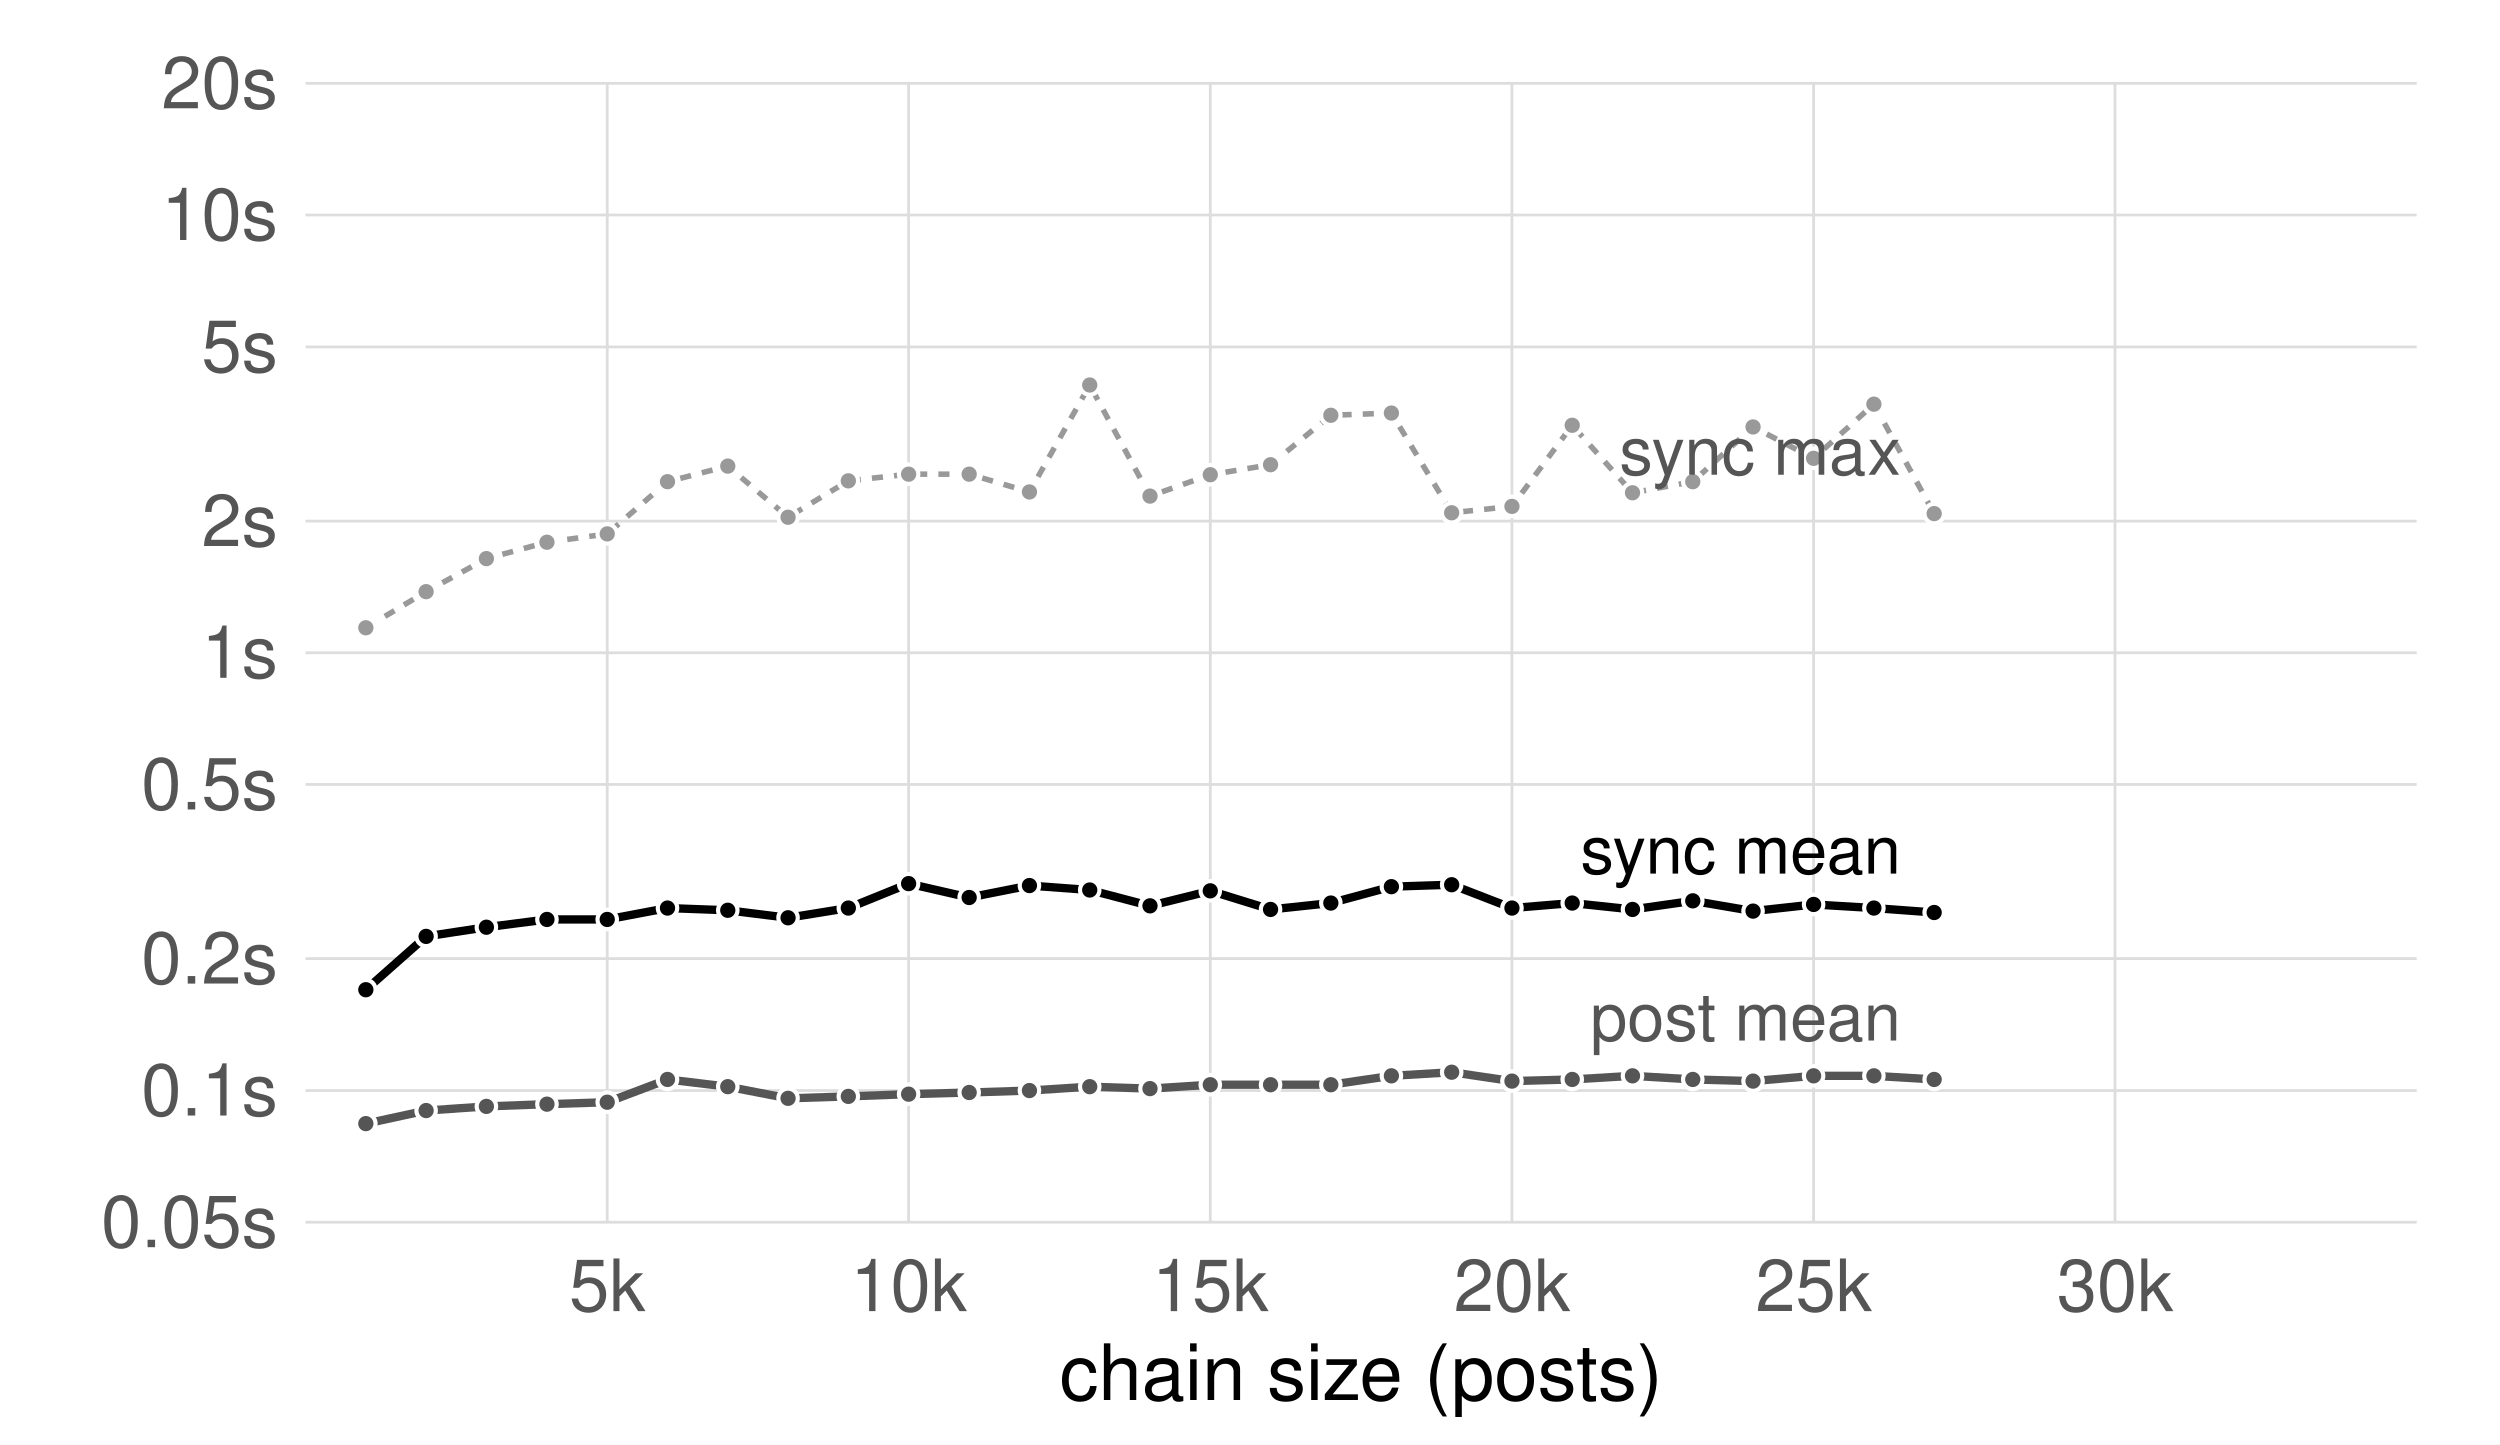
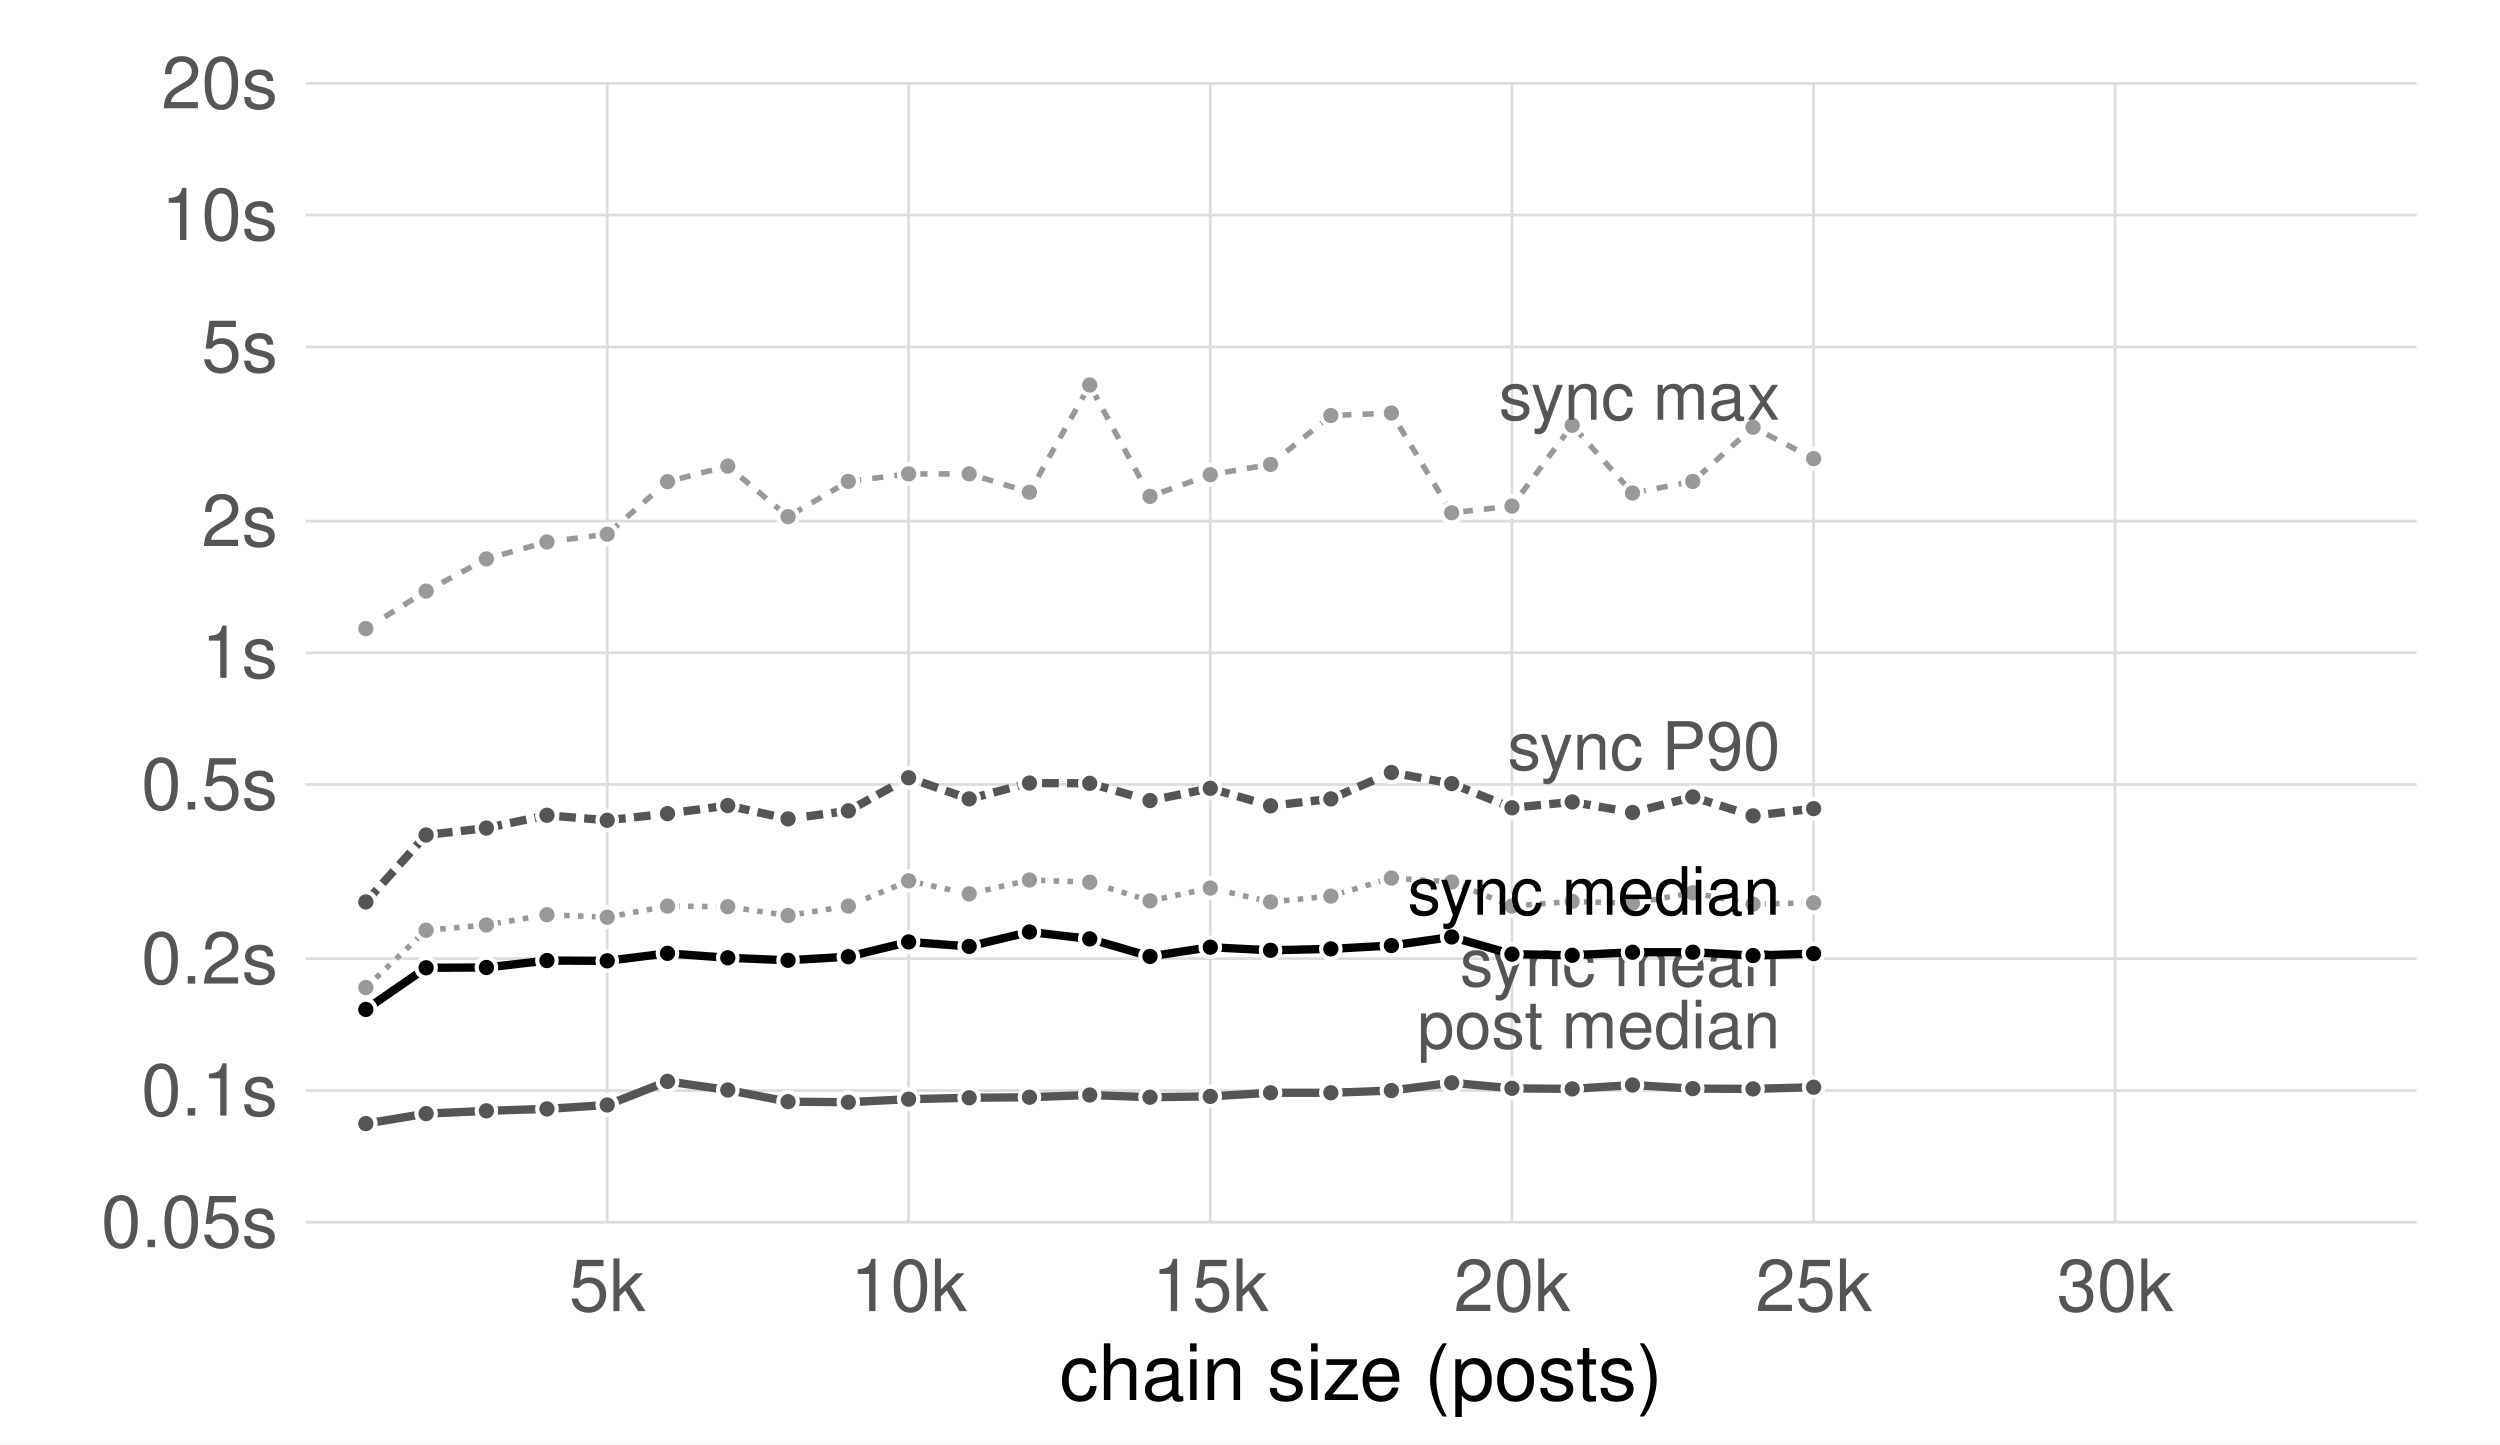
<svg xmlns="http://www.w3.org/2000/svg" width="900" height="520" viewBox="0 0 900 520">
  <rect width="900" height="520" fill="#ffffff" />
  <line x1="110" x2="870" y1="440.0" y2="440.0" stroke="#dddddd" />
  <text x="100.0" y="449.0" font-family="Helvetica, Arial, sans-serif" font-size="26" text-anchor="end" fill="#555555">0.05s</text>
  <line x1="110" x2="870" y1="392.6" y2="392.6" stroke="#dddddd" />
  <text x="100.0" y="401.6" font-family="Helvetica, Arial, sans-serif" font-size="26" text-anchor="end" fill="#555555">0.1s</text>
  <line x1="110" x2="870" y1="345.1" y2="345.1" stroke="#dddddd" />
  <text x="100.0" y="354.1" font-family="Helvetica, Arial, sans-serif" font-size="26" text-anchor="end" fill="#555555">0.2s</text>
  <line x1="110" x2="870" y1="282.4" y2="282.4" stroke="#dddddd" />
  <text x="100.0" y="291.4" font-family="Helvetica, Arial, sans-serif" font-size="26" text-anchor="end" fill="#555555">0.5s</text>
  <line x1="110" x2="870" y1="235.0" y2="235.0" stroke="#dddddd" />
  <text x="100.0" y="244.0" font-family="Helvetica, Arial, sans-serif" font-size="26" text-anchor="end" fill="#555555">1s</text>
  <line x1="110" x2="870" y1="187.6" y2="187.6" stroke="#dddddd" />
  <text x="100.0" y="196.6" font-family="Helvetica, Arial, sans-serif" font-size="26" text-anchor="end" fill="#555555">2s</text>
  <line x1="110" x2="870" y1="124.9" y2="124.9" stroke="#dddddd" />
  <text x="100.0" y="133.9" font-family="Helvetica, Arial, sans-serif" font-size="26" text-anchor="end" fill="#555555">5s</text>
  <line x1="110" x2="870" y1="77.4" y2="77.4" stroke="#dddddd" />
  <text x="100.0" y="86.4" font-family="Helvetica, Arial, sans-serif" font-size="26" text-anchor="end" fill="#555555">10s</text>
  <line x1="110" x2="870" y1="30.0" y2="30.0" stroke="#dddddd" />
  <text x="100.0" y="39.0" font-family="Helvetica, Arial, sans-serif" font-size="26" text-anchor="end" fill="#555555">20s</text>
  <line y1="30" y2="440" x1="218.6" x2="218.6" stroke="#dddddd" />
  <text x="218.6" y="472.0" font-family="Helvetica, Arial, sans-serif" font-size="26" text-anchor="middle" fill="#555555">5k</text>
  <line y1="30" y2="440" x1="327.1" x2="327.1" stroke="#dddddd" />
  <text x="327.1" y="472.0" font-family="Helvetica, Arial, sans-serif" font-size="26" text-anchor="middle" fill="#555555">10k</text>
  <line y1="30" y2="440" x1="435.7" x2="435.7" stroke="#dddddd" />
  <text x="435.7" y="472.0" font-family="Helvetica, Arial, sans-serif" font-size="26" text-anchor="middle" fill="#555555">15k</text>
  <line y1="30" y2="440" x1="544.3" x2="544.3" stroke="#dddddd" />
  <text x="544.3" y="472.0" font-family="Helvetica, Arial, sans-serif" font-size="26" text-anchor="middle" fill="#555555">20k</text>
  <line y1="30" y2="440" x1="652.9" x2="652.9" stroke="#dddddd" />
  <text x="652.9" y="472.0" font-family="Helvetica, Arial, sans-serif" font-size="26" text-anchor="middle" fill="#555555">25k</text>
  <line y1="30" y2="440" x1="761.4" x2="761.4" stroke="#dddddd" />
  <text x="761.4" y="472.0" font-family="Helvetica, Arial, sans-serif" font-size="26" text-anchor="middle" fill="#555555">30k</text>
  <text x="490.0" y="504.0" font-family="Helvetica, Arial, sans-serif" font-size="28" text-anchor="middle" fill="#000000">chain size (posts)</text>
-   <polyline fill="none" stroke="#999999" stroke-width="2" stroke-dasharray="4 4" points="131.7,226.0 153.4,213.0 175.1,201.1 196.9,195.2 218.6,192.2 240.3,173.4 262.0,167.8 283.7,186.2 305.4,173.1 327.1,170.7 348.9,170.7 370.6,177.1 392.3,138.6 414.0,178.6 435.7,170.9 457.4,167.3 479.1,149.5 500.9,148.7 522.6,184.6 544.3,182.3 566.0,153.1 587.7,177.4 609.4,173.4 631.1,153.7 652.9,165.0 674.6,145.5 696.3,184.9" />
-   <circle cx="131.7" cy="226.0" r="3.5" fill="#999999" stroke="#ffffff" stroke-width="1.5" />
-   <circle cx="153.4" cy="213.0" r="3.5" fill="#999999" stroke="#ffffff" stroke-width="1.5" />
-   <circle cx="175.1" cy="201.1" r="3.5" fill="#999999" stroke="#ffffff" stroke-width="1.5" />
-   <circle cx="196.9" cy="195.2" r="3.5" fill="#999999" stroke="#ffffff" stroke-width="1.5" />
-   <circle cx="218.6" cy="192.2" r="3.5" fill="#999999" stroke="#ffffff" stroke-width="1.5" />
+   <polyline fill="none" stroke="#999999" stroke-width="2" stroke-dasharray="4 4" points="131.7,226.3 153.4,212.8 175.1,201.2 196.9,195.1 218.6,192.3 240.3,173.4 262.0,167.8 283.7,186.0 305.4,173.3 327.1,170.6 348.9,170.6 370.6,177.2 392.3,138.6 414.0,178.7 435.7,170.9 457.4,167.2 479.1,149.6 500.9,148.7 522.6,184.6 544.3,182.2 566.0,153.1 587.7,177.5 609.4,173.3 631.1,153.8 652.9,165.1" />
+   <circle cx="131.7" cy="226.3" r="3.5" fill="#999999" stroke="#ffffff" stroke-width="1.5" />
+   <circle cx="153.4" cy="212.8" r="3.5" fill="#999999" stroke="#ffffff" stroke-width="1.5" />
+   <circle cx="175.1" cy="201.2" r="3.5" fill="#999999" stroke="#ffffff" stroke-width="1.5" />
+   <circle cx="196.9" cy="195.1" r="3.5" fill="#999999" stroke="#ffffff" stroke-width="1.5" />
+   <circle cx="218.6" cy="192.3" r="3.5" fill="#999999" stroke="#ffffff" stroke-width="1.5" />
  <circle cx="240.3" cy="173.4" r="3.5" fill="#999999" stroke="#ffffff" stroke-width="1.5" />
  <circle cx="262.0" cy="167.8" r="3.5" fill="#999999" stroke="#ffffff" stroke-width="1.5" />
-   <circle cx="283.7" cy="186.2" r="3.5" fill="#999999" stroke="#ffffff" stroke-width="1.5" />
-   <circle cx="305.4" cy="173.1" r="3.5" fill="#999999" stroke="#ffffff" stroke-width="1.5" />
-   <circle cx="327.1" cy="170.7" r="3.5" fill="#999999" stroke="#ffffff" stroke-width="1.5" />
-   <circle cx="348.9" cy="170.7" r="3.5" fill="#999999" stroke="#ffffff" stroke-width="1.5" />
-   <circle cx="370.6" cy="177.1" r="3.5" fill="#999999" stroke="#ffffff" stroke-width="1.5" />
+   <circle cx="283.7" cy="186.0" r="3.5" fill="#999999" stroke="#ffffff" stroke-width="1.5" />
+   <circle cx="305.4" cy="173.3" r="3.5" fill="#999999" stroke="#ffffff" stroke-width="1.5" />
+   <circle cx="327.1" cy="170.6" r="3.5" fill="#999999" stroke="#ffffff" stroke-width="1.5" />
+   <circle cx="348.9" cy="170.6" r="3.5" fill="#999999" stroke="#ffffff" stroke-width="1.5" />
+   <circle cx="370.6" cy="177.2" r="3.5" fill="#999999" stroke="#ffffff" stroke-width="1.5" />
  <circle cx="392.3" cy="138.6" r="3.5" fill="#999999" stroke="#ffffff" stroke-width="1.5" />
-   <circle cx="414.0" cy="178.6" r="3.5" fill="#999999" stroke="#ffffff" stroke-width="1.5" />
+   <circle cx="414.0" cy="178.7" r="3.5" fill="#999999" stroke="#ffffff" stroke-width="1.5" />
  <circle cx="435.7" cy="170.9" r="3.5" fill="#999999" stroke="#ffffff" stroke-width="1.5" />
-   <circle cx="457.4" cy="167.3" r="3.5" fill="#999999" stroke="#ffffff" stroke-width="1.5" />
-   <circle cx="479.1" cy="149.5" r="3.5" fill="#999999" stroke="#ffffff" stroke-width="1.5" />
+   <circle cx="457.4" cy="167.2" r="3.5" fill="#999999" stroke="#ffffff" stroke-width="1.5" />
+   <circle cx="479.1" cy="149.6" r="3.5" fill="#999999" stroke="#ffffff" stroke-width="1.5" />
  <circle cx="500.9" cy="148.7" r="3.5" fill="#999999" stroke="#ffffff" stroke-width="1.5" />
  <circle cx="522.6" cy="184.6" r="3.5" fill="#999999" stroke="#ffffff" stroke-width="1.5" />
-   <circle cx="544.3" cy="182.3" r="3.5" fill="#999999" stroke="#ffffff" stroke-width="1.5" />
+   <circle cx="544.3" cy="182.2" r="3.5" fill="#999999" stroke="#ffffff" stroke-width="1.5" />
  <circle cx="566.0" cy="153.1" r="3.5" fill="#999999" stroke="#ffffff" stroke-width="1.5" />
-   <circle cx="587.7" cy="177.4" r="3.5" fill="#999999" stroke="#ffffff" stroke-width="1.5" />
-   <circle cx="609.4" cy="173.4" r="3.5" fill="#999999" stroke="#ffffff" stroke-width="1.5" />
-   <circle cx="631.1" cy="153.7" r="3.5" fill="#999999" stroke="#ffffff" stroke-width="1.5" />
-   <circle cx="652.9" cy="165.0" r="3.5" fill="#999999" stroke="#ffffff" stroke-width="1.5" />
-   <circle cx="674.6" cy="145.5" r="3.5" fill="#999999" stroke="#ffffff" stroke-width="1.5" />
-   <circle cx="696.3" cy="184.9" r="3.5" fill="#999999" stroke="#ffffff" stroke-width="1.5" />
-   <text x="684.3" y="170.9" font-family="Helvetica, Arial, sans-serif" font-size="24" text-anchor="end" fill="#555555">sync max</text>
-   <polyline fill="none" stroke="#000000" stroke-width="3" points="131.7,356.3 153.4,337.1 175.1,333.8 196.9,331.0 218.6,331.0 240.3,326.9 262.0,327.7 283.7,330.4 305.4,326.9 327.1,318.1 348.9,323.1 370.6,318.8 392.3,320.4 414.0,326.1 435.7,320.7 457.4,327.4 479.1,325.1 500.9,319.2 522.6,318.5 544.3,326.9 566.0,325.1 587.7,327.4 609.4,324.3 631.1,328.0 652.9,325.6 674.6,326.9 696.3,328.5" />
-   <circle cx="131.7" cy="356.3" r="3.5" fill="#000000" stroke="#ffffff" stroke-width="1.5" />
-   <circle cx="153.4" cy="337.1" r="3.5" fill="#000000" stroke="#ffffff" stroke-width="1.5" />
-   <circle cx="175.1" cy="333.8" r="3.5" fill="#000000" stroke="#ffffff" stroke-width="1.5" />
-   <circle cx="196.9" cy="331.0" r="3.5" fill="#000000" stroke="#ffffff" stroke-width="1.5" />
-   <circle cx="218.6" cy="331.0" r="3.5" fill="#000000" stroke="#ffffff" stroke-width="1.5" />
-   <circle cx="240.3" cy="326.9" r="3.5" fill="#000000" stroke="#ffffff" stroke-width="1.5" />
-   <circle cx="262.0" cy="327.7" r="3.5" fill="#000000" stroke="#ffffff" stroke-width="1.5" />
-   <circle cx="283.7" cy="330.4" r="3.5" fill="#000000" stroke="#ffffff" stroke-width="1.5" />
-   <circle cx="305.4" cy="326.9" r="3.5" fill="#000000" stroke="#ffffff" stroke-width="1.5" />
-   <circle cx="327.1" cy="318.1" r="3.5" fill="#000000" stroke="#ffffff" stroke-width="1.5" />
-   <circle cx="348.9" cy="323.1" r="3.5" fill="#000000" stroke="#ffffff" stroke-width="1.5" />
-   <circle cx="370.6" cy="318.8" r="3.5" fill="#000000" stroke="#ffffff" stroke-width="1.5" />
-   <circle cx="392.3" cy="320.4" r="3.5" fill="#000000" stroke="#ffffff" stroke-width="1.5" />
-   <circle cx="414.0" cy="326.1" r="3.5" fill="#000000" stroke="#ffffff" stroke-width="1.5" />
-   <circle cx="435.7" cy="320.7" r="3.5" fill="#000000" stroke="#ffffff" stroke-width="1.5" />
-   <circle cx="457.4" cy="327.4" r="3.5" fill="#000000" stroke="#ffffff" stroke-width="1.5" />
-   <circle cx="479.1" cy="325.1" r="3.5" fill="#000000" stroke="#ffffff" stroke-width="1.5" />
-   <circle cx="500.9" cy="319.2" r="3.5" fill="#000000" stroke="#ffffff" stroke-width="1.5" />
-   <circle cx="522.6" cy="318.5" r="3.5" fill="#000000" stroke="#ffffff" stroke-width="1.5" />
-   <circle cx="544.3" cy="326.9" r="3.5" fill="#000000" stroke="#ffffff" stroke-width="1.5" />
-   <circle cx="566.0" cy="325.1" r="3.5" fill="#000000" stroke="#ffffff" stroke-width="1.5" />
-   <circle cx="587.7" cy="327.4" r="3.5" fill="#000000" stroke="#ffffff" stroke-width="1.5" />
-   <circle cx="609.4" cy="324.3" r="3.5" fill="#000000" stroke="#ffffff" stroke-width="1.5" />
-   <circle cx="631.1" cy="328.0" r="3.5" fill="#000000" stroke="#ffffff" stroke-width="1.5" />
-   <circle cx="652.9" cy="325.6" r="3.5" fill="#000000" stroke="#ffffff" stroke-width="1.5" />
-   <circle cx="674.6" cy="326.9" r="3.5" fill="#000000" stroke="#ffffff" stroke-width="1.5" />
-   <circle cx="696.3" cy="328.5" r="3.5" fill="#000000" stroke="#ffffff" stroke-width="1.5" />
-   <text x="684.3" y="314.5" font-family="Helvetica, Arial, sans-serif" font-size="24" text-anchor="end" fill="#000000">sync mean</text>
-   <polyline fill="none" stroke="#555555" stroke-width="3" points="131.7,404.5 153.4,399.8 175.1,398.3 196.9,397.5 218.6,396.8 240.3,388.6 262.0,391.2 283.7,395.4 305.4,394.7 327.1,393.9 348.9,393.3 370.6,392.6 392.3,391.2 414.0,391.9 435.7,390.5 457.4,390.5 479.1,390.5 500.9,387.3 522.6,386.0 544.3,389.2 566.0,388.6 587.7,387.3 609.4,388.6 631.1,389.2 652.9,387.3 674.6,387.3 696.3,388.6" />
+   <circle cx="587.7" cy="177.5" r="3.5" fill="#999999" stroke="#ffffff" stroke-width="1.5" />
+   <circle cx="609.4" cy="173.3" r="3.5" fill="#999999" stroke="#ffffff" stroke-width="1.5" />
+   <circle cx="631.1" cy="153.8" r="3.5" fill="#999999" stroke="#ffffff" stroke-width="1.5" />
+   <circle cx="652.9" cy="165.1" r="3.5" fill="#999999" stroke="#ffffff" stroke-width="1.5" />
+   <text x="640.9" y="151.1" font-family="Helvetica, Arial, sans-serif" font-size="24" text-anchor="end" fill="#555555">sync max</text>
+   <polyline fill="none" stroke="#555555" stroke-width="3" stroke-dasharray="6 3" points="131.7,324.7 153.4,300.6 175.1,298.1 196.9,293.5 218.6,295.3 240.3,292.9 262.0,290.0 283.7,294.8 305.4,291.9 327.1,280.0 348.9,287.6 370.6,281.9 392.3,282.0 414.0,288.2 435.7,283.8 457.4,290.1 479.1,287.6 500.9,278.1 522.6,282.1 544.3,290.8 566.0,288.7 587.7,292.5 609.4,286.9 631.1,293.7 652.9,291.1" />
+   <circle cx="131.7" cy="324.7" r="3.5" fill="#555555" stroke="#ffffff" stroke-width="1.5" />
+   <circle cx="153.4" cy="300.6" r="3.5" fill="#555555" stroke="#ffffff" stroke-width="1.5" />
+   <circle cx="175.1" cy="298.1" r="3.5" fill="#555555" stroke="#ffffff" stroke-width="1.5" />
+   <circle cx="196.9" cy="293.5" r="3.5" fill="#555555" stroke="#ffffff" stroke-width="1.5" />
+   <circle cx="218.6" cy="295.3" r="3.5" fill="#555555" stroke="#ffffff" stroke-width="1.5" />
+   <circle cx="240.3" cy="292.9" r="3.5" fill="#555555" stroke="#ffffff" stroke-width="1.5" />
+   <circle cx="262.0" cy="290.0" r="3.5" fill="#555555" stroke="#ffffff" stroke-width="1.5" />
+   <circle cx="283.7" cy="294.8" r="3.5" fill="#555555" stroke="#ffffff" stroke-width="1.5" />
+   <circle cx="305.4" cy="291.9" r="3.5" fill="#555555" stroke="#ffffff" stroke-width="1.5" />
+   <circle cx="327.1" cy="280.0" r="3.5" fill="#555555" stroke="#ffffff" stroke-width="1.5" />
+   <circle cx="348.9" cy="287.6" r="3.5" fill="#555555" stroke="#ffffff" stroke-width="1.5" />
+   <circle cx="370.6" cy="281.9" r="3.5" fill="#555555" stroke="#ffffff" stroke-width="1.5" />
+   <circle cx="392.3" cy="282.0" r="3.5" fill="#555555" stroke="#ffffff" stroke-width="1.5" />
+   <circle cx="414.0" cy="288.2" r="3.5" fill="#555555" stroke="#ffffff" stroke-width="1.5" />
+   <circle cx="435.7" cy="283.8" r="3.5" fill="#555555" stroke="#ffffff" stroke-width="1.5" />
+   <circle cx="457.4" cy="290.1" r="3.5" fill="#555555" stroke="#ffffff" stroke-width="1.5" />
+   <circle cx="479.1" cy="287.6" r="3.5" fill="#555555" stroke="#ffffff" stroke-width="1.5" />
+   <circle cx="500.9" cy="278.1" r="3.5" fill="#555555" stroke="#ffffff" stroke-width="1.5" />
+   <circle cx="522.6" cy="282.1" r="3.5" fill="#555555" stroke="#ffffff" stroke-width="1.5" />
+   <circle cx="544.3" cy="290.8" r="3.5" fill="#555555" stroke="#ffffff" stroke-width="1.5" />
+   <circle cx="566.0" cy="288.7" r="3.5" fill="#555555" stroke="#ffffff" stroke-width="1.5" />
+   <circle cx="587.7" cy="292.5" r="3.5" fill="#555555" stroke="#ffffff" stroke-width="1.5" />
+   <circle cx="609.4" cy="286.9" r="3.5" fill="#555555" stroke="#ffffff" stroke-width="1.5" />
+   <circle cx="631.1" cy="293.7" r="3.5" fill="#555555" stroke="#ffffff" stroke-width="1.5" />
+   <circle cx="652.9" cy="291.1" r="3.5" fill="#555555" stroke="#ffffff" stroke-width="1.5" />
+   <text x="640.9" y="277.1" font-family="Helvetica, Arial, sans-serif" font-size="24" text-anchor="end" fill="#555555">sync P90</text>
+   <polyline fill="none" stroke="#999999" stroke-width="2" stroke-dasharray="2 3" points="131.7,355.5 153.4,334.9 175.1,333.0 196.9,329.3 218.6,330.2 240.3,326.2 262.0,326.4 283.7,329.6 305.4,326.2 327.1,317.1 348.9,321.8 370.6,316.8 392.3,317.6 414.0,324.3 435.7,319.7 457.4,324.7 479.1,322.6 500.9,316.1 522.6,317.5 544.3,326.2 566.0,324.5 587.7,325.2 609.4,321.4 631.1,325.5 652.9,325.0" />
+   <circle cx="131.7" cy="355.5" r="3.5" fill="#999999" stroke="#ffffff" stroke-width="1.5" />
+   <circle cx="153.4" cy="334.9" r="3.5" fill="#999999" stroke="#ffffff" stroke-width="1.5" />
+   <circle cx="175.1" cy="333.0" r="3.5" fill="#999999" stroke="#ffffff" stroke-width="1.5" />
+   <circle cx="196.9" cy="329.3" r="3.5" fill="#999999" stroke="#ffffff" stroke-width="1.5" />
+   <circle cx="218.6" cy="330.2" r="3.5" fill="#999999" stroke="#ffffff" stroke-width="1.5" />
+   <circle cx="240.3" cy="326.2" r="3.5" fill="#999999" stroke="#ffffff" stroke-width="1.5" />
+   <circle cx="262.0" cy="326.4" r="3.5" fill="#999999" stroke="#ffffff" stroke-width="1.5" />
+   <circle cx="283.7" cy="329.6" r="3.5" fill="#999999" stroke="#ffffff" stroke-width="1.5" />
+   <circle cx="305.4" cy="326.2" r="3.5" fill="#999999" stroke="#ffffff" stroke-width="1.5" />
+   <circle cx="327.1" cy="317.1" r="3.5" fill="#999999" stroke="#ffffff" stroke-width="1.5" />
+   <circle cx="348.9" cy="321.8" r="3.5" fill="#999999" stroke="#ffffff" stroke-width="1.5" />
+   <circle cx="370.6" cy="316.8" r="3.5" fill="#999999" stroke="#ffffff" stroke-width="1.5" />
+   <circle cx="392.3" cy="317.6" r="3.5" fill="#999999" stroke="#ffffff" stroke-width="1.5" />
+   <circle cx="414.0" cy="324.3" r="3.5" fill="#999999" stroke="#ffffff" stroke-width="1.5" />
+   <circle cx="435.7" cy="319.7" r="3.5" fill="#999999" stroke="#ffffff" stroke-width="1.5" />
+   <circle cx="457.4" cy="324.7" r="3.5" fill="#999999" stroke="#ffffff" stroke-width="1.5" />
+   <circle cx="479.1" cy="322.6" r="3.5" fill="#999999" stroke="#ffffff" stroke-width="1.5" />
+   <circle cx="500.9" cy="316.1" r="3.5" fill="#999999" stroke="#ffffff" stroke-width="1.5" />
+   <circle cx="522.6" cy="317.5" r="3.5" fill="#999999" stroke="#ffffff" stroke-width="1.5" />
+   <circle cx="544.3" cy="326.2" r="3.5" fill="#999999" stroke="#ffffff" stroke-width="1.5" />
+   <circle cx="566.0" cy="324.5" r="3.5" fill="#999999" stroke="#ffffff" stroke-width="1.5" />
+   <circle cx="587.7" cy="325.2" r="3.5" fill="#999999" stroke="#ffffff" stroke-width="1.5" />
+   <circle cx="609.4" cy="321.4" r="3.5" fill="#999999" stroke="#ffffff" stroke-width="1.5" />
+   <circle cx="631.1" cy="325.5" r="3.5" fill="#999999" stroke="#ffffff" stroke-width="1.5" />
+   <circle cx="652.9" cy="325.0" r="3.5" fill="#999999" stroke="#ffffff" stroke-width="1.5" />
+   <text x="640.9" y="355.0" font-family="Helvetica, Arial, sans-serif" font-size="24" text-anchor="end" fill="#555555">sync mean</text>
+   <polyline fill="none" stroke="#000000" stroke-width="3" points="131.7,363.4 153.4,348.4 175.1,348.3 196.9,345.8 218.6,345.9 240.3,343.2 262.0,344.8 283.7,345.7 305.4,344.4 327.1,339.1 348.9,340.7 370.6,335.5 392.3,338.0 414.0,344.3 435.7,341.0 457.4,342.1 479.1,341.6 500.9,340.4 522.6,337.3 544.3,343.5 566.0,343.9 587.7,342.8 609.4,342.8 631.1,344.0 652.9,343.3" />
+   <circle cx="131.7" cy="363.4" r="3.5" fill="#000000" stroke="#ffffff" stroke-width="1.5" />
+   <circle cx="153.4" cy="348.4" r="3.5" fill="#000000" stroke="#ffffff" stroke-width="1.5" />
+   <circle cx="175.1" cy="348.3" r="3.5" fill="#000000" stroke="#ffffff" stroke-width="1.5" />
+   <circle cx="196.9" cy="345.8" r="3.5" fill="#000000" stroke="#ffffff" stroke-width="1.5" />
+   <circle cx="218.6" cy="345.9" r="3.5" fill="#000000" stroke="#ffffff" stroke-width="1.5" />
+   <circle cx="240.3" cy="343.2" r="3.5" fill="#000000" stroke="#ffffff" stroke-width="1.5" />
+   <circle cx="262.0" cy="344.8" r="3.5" fill="#000000" stroke="#ffffff" stroke-width="1.5" />
+   <circle cx="283.7" cy="345.7" r="3.5" fill="#000000" stroke="#ffffff" stroke-width="1.5" />
+   <circle cx="305.4" cy="344.4" r="3.5" fill="#000000" stroke="#ffffff" stroke-width="1.5" />
+   <circle cx="327.1" cy="339.1" r="3.5" fill="#000000" stroke="#ffffff" stroke-width="1.5" />
+   <circle cx="348.9" cy="340.7" r="3.5" fill="#000000" stroke="#ffffff" stroke-width="1.5" />
+   <circle cx="370.6" cy="335.5" r="3.5" fill="#000000" stroke="#ffffff" stroke-width="1.5" />
+   <circle cx="392.3" cy="338.0" r="3.5" fill="#000000" stroke="#ffffff" stroke-width="1.5" />
+   <circle cx="414.0" cy="344.3" r="3.5" fill="#000000" stroke="#ffffff" stroke-width="1.5" />
+   <circle cx="435.7" cy="341.0" r="3.5" fill="#000000" stroke="#ffffff" stroke-width="1.5" />
+   <circle cx="457.4" cy="342.1" r="3.5" fill="#000000" stroke="#ffffff" stroke-width="1.5" />
+   <circle cx="479.1" cy="341.6" r="3.5" fill="#000000" stroke="#ffffff" stroke-width="1.5" />
+   <circle cx="500.9" cy="340.4" r="3.5" fill="#000000" stroke="#ffffff" stroke-width="1.5" />
+   <circle cx="522.6" cy="337.3" r="3.5" fill="#000000" stroke="#ffffff" stroke-width="1.5" />
+   <circle cx="544.3" cy="343.5" r="3.5" fill="#000000" stroke="#ffffff" stroke-width="1.5" />
+   <circle cx="566.0" cy="343.9" r="3.5" fill="#000000" stroke="#ffffff" stroke-width="1.5" />
+   <circle cx="587.7" cy="342.8" r="3.5" fill="#000000" stroke="#ffffff" stroke-width="1.5" />
+   <circle cx="609.4" cy="342.8" r="3.5" fill="#000000" stroke="#ffffff" stroke-width="1.5" />
+   <circle cx="631.1" cy="344.0" r="3.5" fill="#000000" stroke="#ffffff" stroke-width="1.5" />
+   <circle cx="652.9" cy="343.3" r="3.5" fill="#000000" stroke="#ffffff" stroke-width="1.5" />
+   <text x="640.9" y="329.3" font-family="Helvetica, Arial, sans-serif" font-size="24" text-anchor="end" fill="#000000">sync median</text>
+   <polyline fill="none" stroke="#555555" stroke-width="3" points="131.7,404.5 153.4,400.9 175.1,399.9 196.9,399.2 218.6,397.8 240.3,389.3 262.0,392.4 283.7,396.6 305.4,396.8 327.1,395.7 348.9,395.2 370.6,395.0 392.3,394.2 414.0,395.0 435.7,394.7 457.4,393.4 479.1,393.4 500.9,392.6 522.6,389.8 544.3,391.8 566.0,392.0 587.7,390.6 609.4,391.9 631.1,392.0 652.9,391.4" />
  <circle cx="131.7" cy="404.5" r="3.5" fill="#555555" stroke="#ffffff" stroke-width="1.5" />
-   <circle cx="153.4" cy="399.8" r="3.5" fill="#555555" stroke="#ffffff" stroke-width="1.5" />
-   <circle cx="175.1" cy="398.3" r="3.5" fill="#555555" stroke="#ffffff" stroke-width="1.5" />
-   <circle cx="196.9" cy="397.5" r="3.5" fill="#555555" stroke="#ffffff" stroke-width="1.5" />
-   <circle cx="218.6" cy="396.8" r="3.5" fill="#555555" stroke="#ffffff" stroke-width="1.5" />
-   <circle cx="240.3" cy="388.6" r="3.5" fill="#555555" stroke="#ffffff" stroke-width="1.5" />
-   <circle cx="262.0" cy="391.2" r="3.5" fill="#555555" stroke="#ffffff" stroke-width="1.5" />
-   <circle cx="283.7" cy="395.4" r="3.5" fill="#555555" stroke="#ffffff" stroke-width="1.5" />
-   <circle cx="305.4" cy="394.7" r="3.5" fill="#555555" stroke="#ffffff" stroke-width="1.5" />
-   <circle cx="327.1" cy="393.9" r="3.5" fill="#555555" stroke="#ffffff" stroke-width="1.5" />
-   <circle cx="348.9" cy="393.3" r="3.5" fill="#555555" stroke="#ffffff" stroke-width="1.5" />
-   <circle cx="370.6" cy="392.6" r="3.5" fill="#555555" stroke="#ffffff" stroke-width="1.5" />
-   <circle cx="392.3" cy="391.2" r="3.5" fill="#555555" stroke="#ffffff" stroke-width="1.5" />
-   <circle cx="414.0" cy="391.9" r="3.5" fill="#555555" stroke="#ffffff" stroke-width="1.5" />
-   <circle cx="435.7" cy="390.5" r="3.5" fill="#555555" stroke="#ffffff" stroke-width="1.5" />
-   <circle cx="457.4" cy="390.5" r="3.5" fill="#555555" stroke="#ffffff" stroke-width="1.5" />
-   <circle cx="479.1" cy="390.5" r="3.5" fill="#555555" stroke="#ffffff" stroke-width="1.5" />
-   <circle cx="500.9" cy="387.3" r="3.5" fill="#555555" stroke="#ffffff" stroke-width="1.5" />
-   <circle cx="522.6" cy="386.0" r="3.5" fill="#555555" stroke="#ffffff" stroke-width="1.5" />
-   <circle cx="544.3" cy="389.2" r="3.5" fill="#555555" stroke="#ffffff" stroke-width="1.5" />
-   <circle cx="566.0" cy="388.6" r="3.5" fill="#555555" stroke="#ffffff" stroke-width="1.5" />
-   <circle cx="587.7" cy="387.3" r="3.5" fill="#555555" stroke="#ffffff" stroke-width="1.5" />
-   <circle cx="609.4" cy="388.6" r="3.5" fill="#555555" stroke="#ffffff" stroke-width="1.5" />
-   <circle cx="631.1" cy="389.2" r="3.5" fill="#555555" stroke="#ffffff" stroke-width="1.5" />
-   <circle cx="652.9" cy="387.3" r="3.5" fill="#555555" stroke="#ffffff" stroke-width="1.5" />
-   <circle cx="674.6" cy="387.3" r="3.5" fill="#555555" stroke="#ffffff" stroke-width="1.5" />
-   <circle cx="696.3" cy="388.6" r="3.5" fill="#555555" stroke="#ffffff" stroke-width="1.5" />
-   <text x="684.3" y="374.6" font-family="Helvetica, Arial, sans-serif" font-size="24" text-anchor="end" fill="#555555">post mean</text>
+   <circle cx="153.4" cy="400.9" r="3.5" fill="#555555" stroke="#ffffff" stroke-width="1.5" />
+   <circle cx="175.1" cy="399.9" r="3.5" fill="#555555" stroke="#ffffff" stroke-width="1.5" />
+   <circle cx="196.9" cy="399.2" r="3.5" fill="#555555" stroke="#ffffff" stroke-width="1.5" />
+   <circle cx="218.6" cy="397.8" r="3.5" fill="#555555" stroke="#ffffff" stroke-width="1.5" />
+   <circle cx="240.3" cy="389.3" r="3.5" fill="#555555" stroke="#ffffff" stroke-width="1.5" />
+   <circle cx="262.0" cy="392.4" r="3.5" fill="#555555" stroke="#ffffff" stroke-width="1.5" />
+   <circle cx="283.7" cy="396.6" r="3.5" fill="#555555" stroke="#ffffff" stroke-width="1.5" />
+   <circle cx="305.4" cy="396.8" r="3.5" fill="#555555" stroke="#ffffff" stroke-width="1.5" />
+   <circle cx="327.1" cy="395.7" r="3.5" fill="#555555" stroke="#ffffff" stroke-width="1.5" />
+   <circle cx="348.9" cy="395.2" r="3.5" fill="#555555" stroke="#ffffff" stroke-width="1.5" />
+   <circle cx="370.6" cy="395.0" r="3.5" fill="#555555" stroke="#ffffff" stroke-width="1.5" />
+   <circle cx="392.3" cy="394.2" r="3.5" fill="#555555" stroke="#ffffff" stroke-width="1.5" />
+   <circle cx="414.0" cy="395.0" r="3.5" fill="#555555" stroke="#ffffff" stroke-width="1.5" />
+   <circle cx="435.7" cy="394.7" r="3.5" fill="#555555" stroke="#ffffff" stroke-width="1.5" />
+   <circle cx="457.4" cy="393.4" r="3.5" fill="#555555" stroke="#ffffff" stroke-width="1.5" />
+   <circle cx="479.1" cy="393.4" r="3.5" fill="#555555" stroke="#ffffff" stroke-width="1.5" />
+   <circle cx="500.9" cy="392.6" r="3.5" fill="#555555" stroke="#ffffff" stroke-width="1.5" />
+   <circle cx="522.6" cy="389.8" r="3.5" fill="#555555" stroke="#ffffff" stroke-width="1.5" />
+   <circle cx="544.3" cy="391.8" r="3.5" fill="#555555" stroke="#ffffff" stroke-width="1.5" />
+   <circle cx="566.0" cy="392.0" r="3.5" fill="#555555" stroke="#ffffff" stroke-width="1.5" />
+   <circle cx="587.7" cy="390.6" r="3.5" fill="#555555" stroke="#ffffff" stroke-width="1.5" />
+   <circle cx="609.4" cy="391.9" r="3.5" fill="#555555" stroke="#ffffff" stroke-width="1.5" />
+   <circle cx="631.1" cy="392.0" r="3.5" fill="#555555" stroke="#ffffff" stroke-width="1.5" />
+   <circle cx="652.9" cy="391.4" r="3.5" fill="#555555" stroke="#ffffff" stroke-width="1.5" />
+   <text x="640.9" y="377.4" font-family="Helvetica, Arial, sans-serif" font-size="24" text-anchor="end" fill="#555555">post median</text>
</svg>
